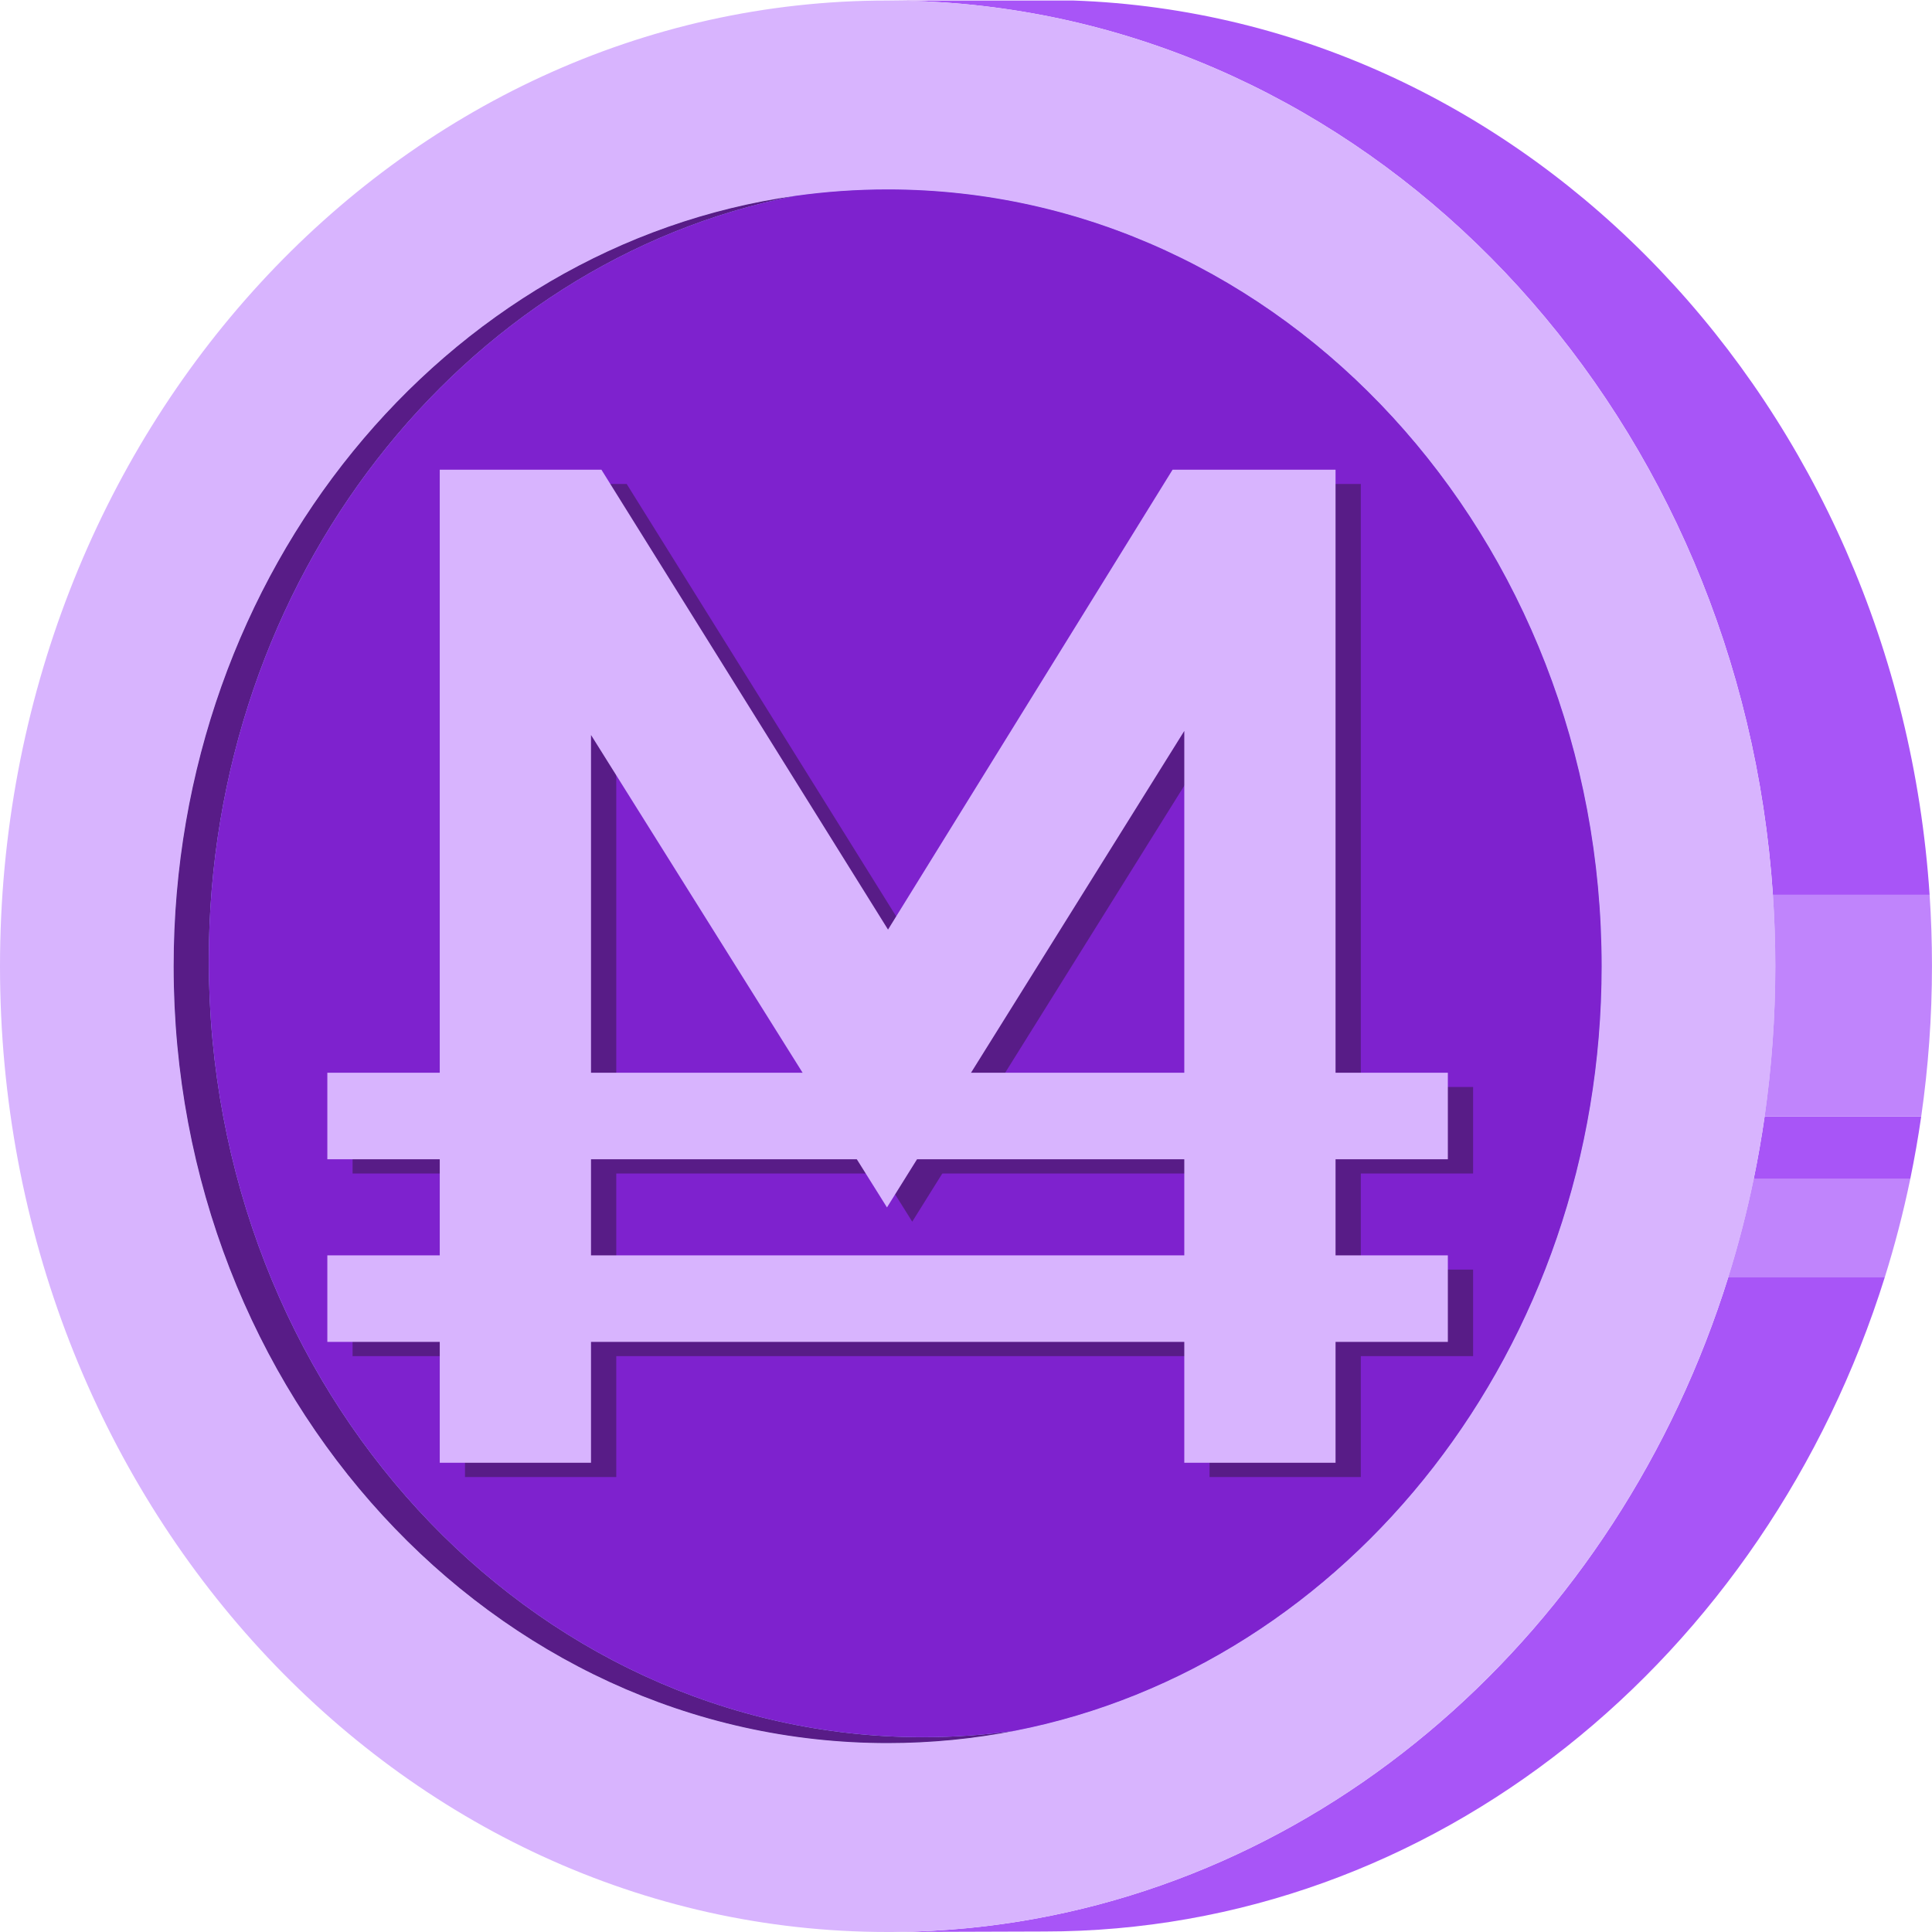
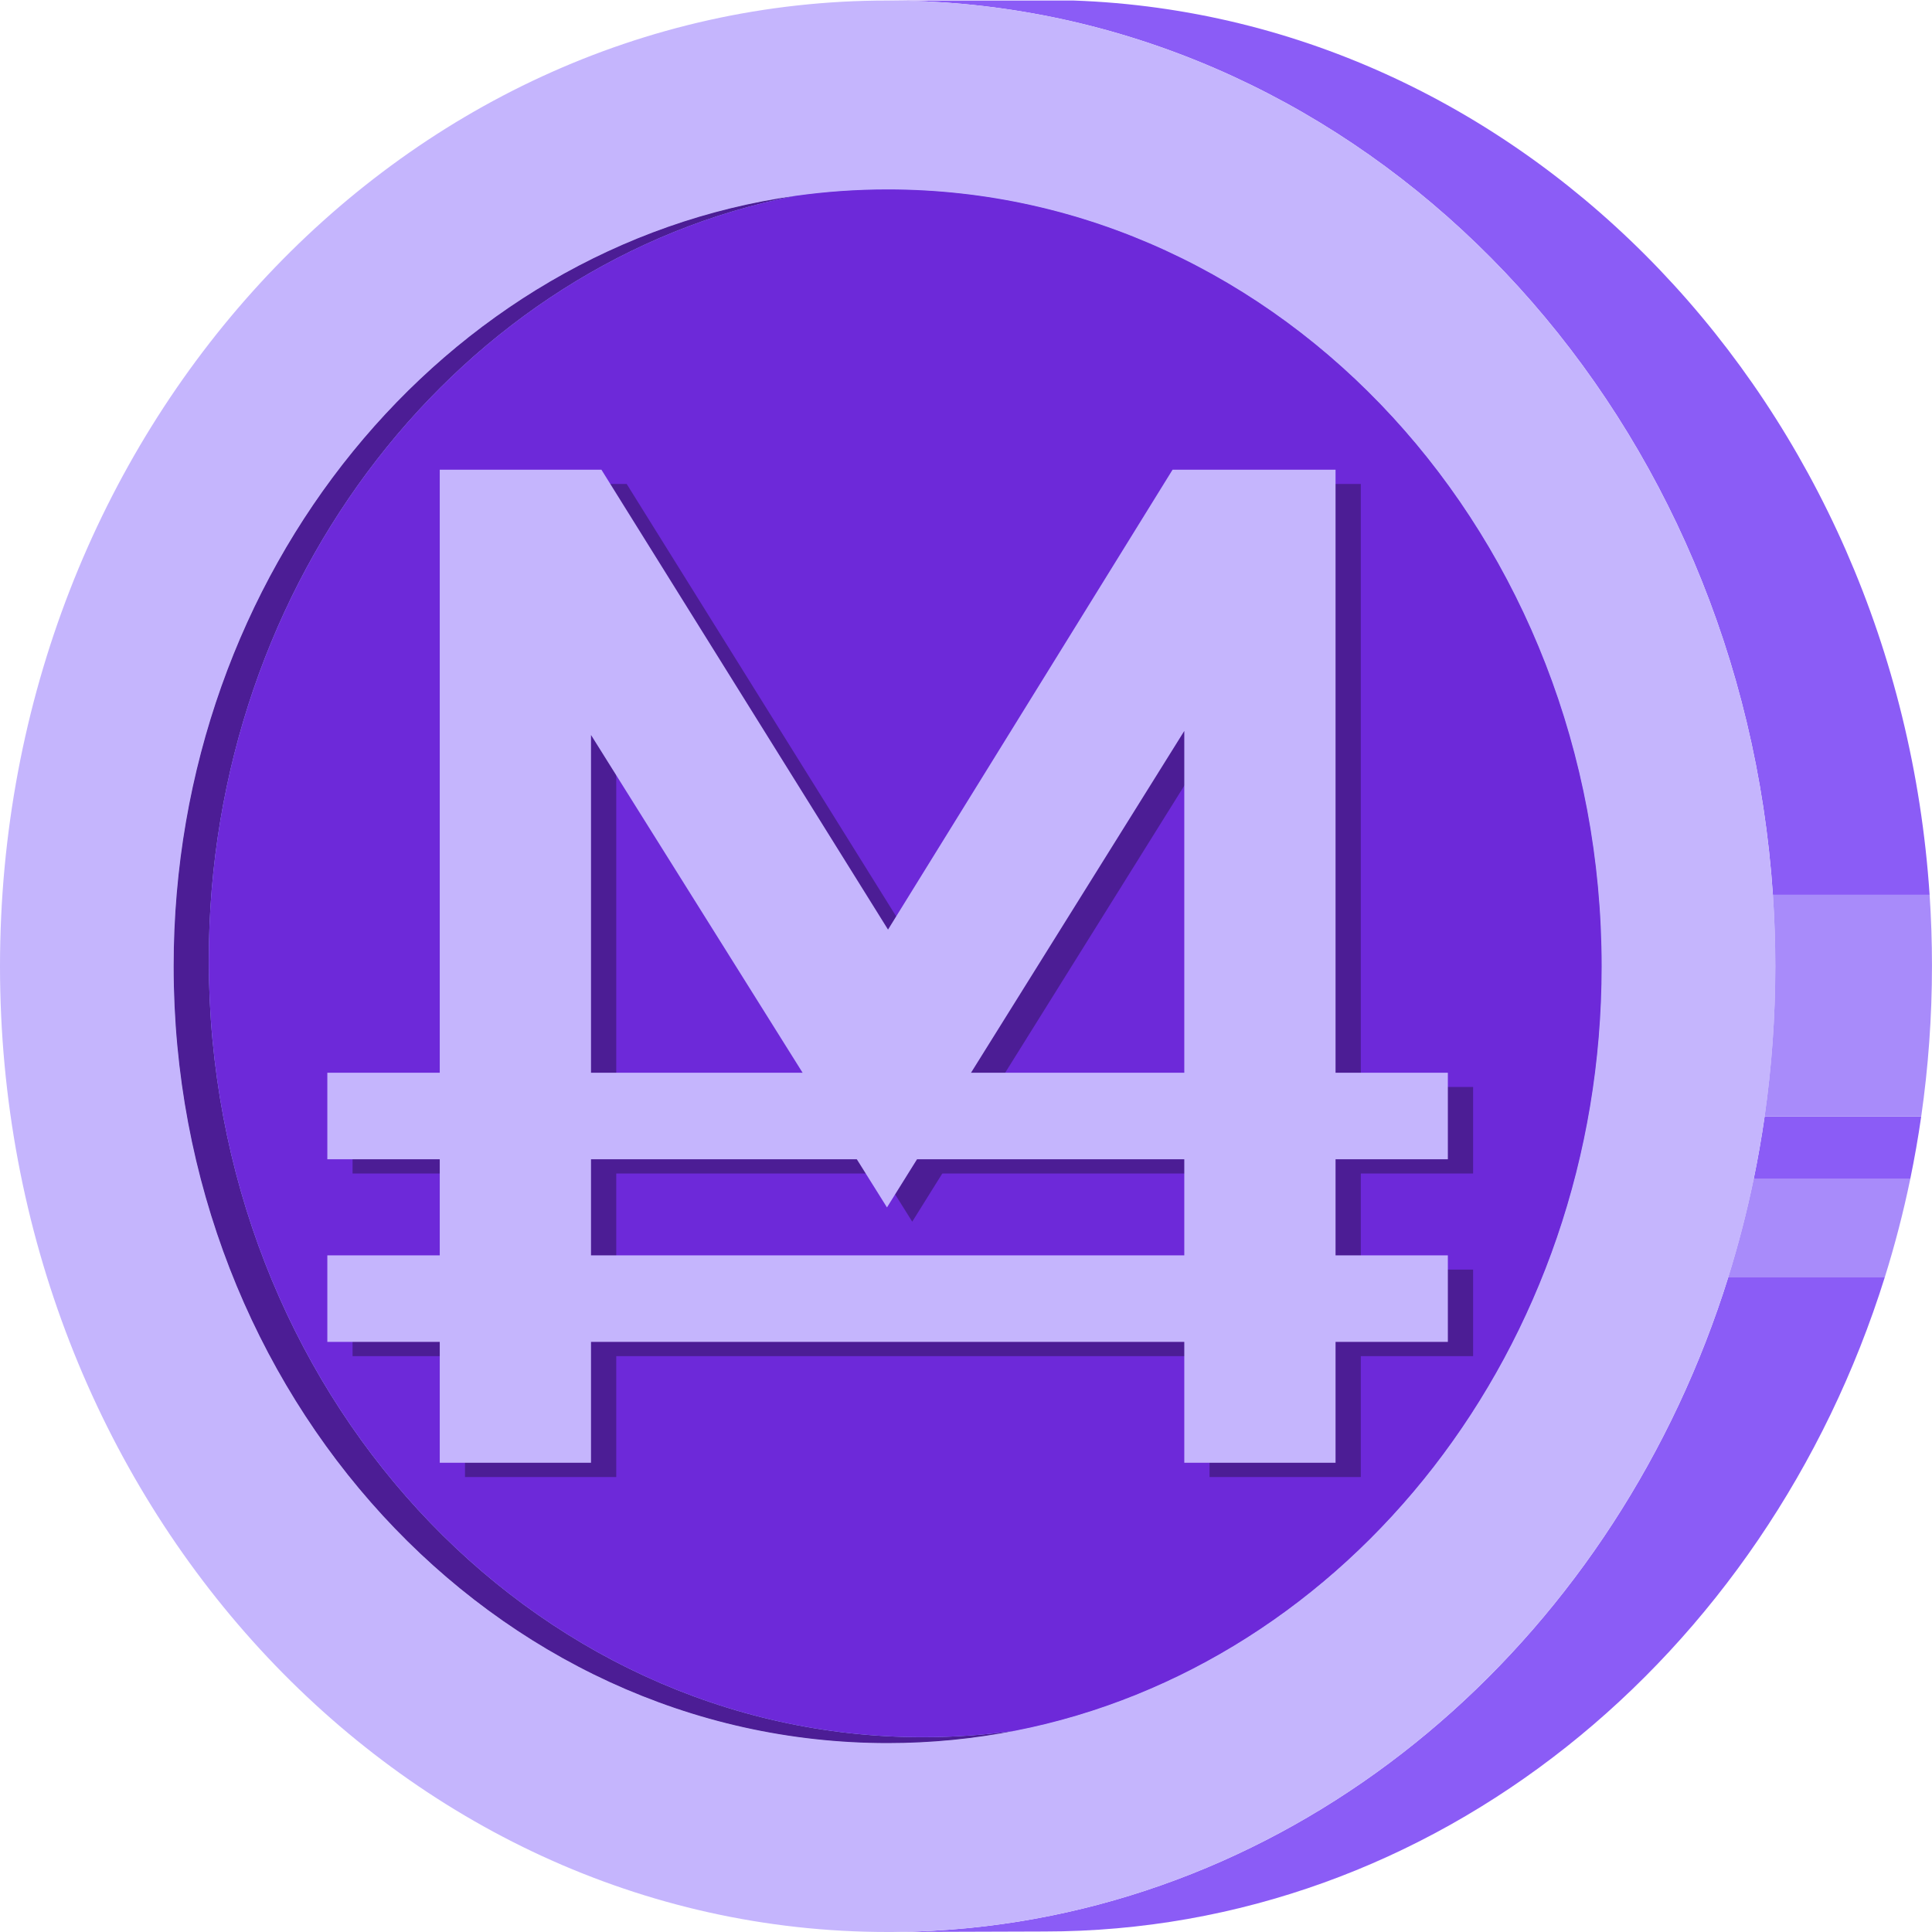
<svg xmlns="http://www.w3.org/2000/svg" id="Layer_3" viewBox="0 0 1500 1500">
  <defs>
    <style>
      .cls-1 {
        fill: none;
      }
      .cls-2 {
-         fill: #d8b4fe;
+         fill: #a88bfa;
      }
      .cls-3 {
-         fill: #c084fc;
+         fill: #a5b4fc;
      }
      .cls-4 {
-         fill: #a5b4fc;
+         fill: #c5b5fd;
      }
      .cls-5 {
-         fill: #7e22ce;
+         fill: #6d29d9;
      }
      .cls-6 {
-         fill: #581c87;
+         fill: #4c1d95;
      }
      .cls-7 {
-         fill: #a855f7;
+         fill: #8b5cf6;
      }
    </style>
  </defs>
-   <path class="cls-4" d="M1243.52,750.2c0,296.35-196.45,542.79-455.4,593.54-32.1,6.3-65.17,9.59-98.95,9.59-306.16,0-554.35-270.04-554.35-603.13,0-306.62,210.28-559.8,482.51-598.12,23.52-3.31,47.5-5.02,71.84-5.02,306.16,0,554.35,270.03,554.35,603.14Z" />
+   <path class="cls-3" d="M1243.52,750.2c0,296.35-196.45,542.79-455.4,593.54-32.1,6.3-65.17,9.59-98.95,9.59-306.16,0-554.35-270.04-554.35-603.13,0-306.62,210.28-559.8,482.51-598.12,23.52-3.31,47.5-5.02,71.84-5.02,306.16,0,554.35,270.03,554.35,603.14Z" />
  <path class="cls-7" d="M1463.44,991.35c-92.4,295.59-349.68,508.26-652.62,508.26l-116.75.37c19.54-.15,38.89-1.18,58.02-3.06,275.37-27.12,504.01-230.47,589.83-505.57h121.53Z" />
  <path class="cls-7" d="M1491.62,866.85c-2.35,16.38-5.2,32.57-8.52,48.59h-121.56c3.31-16,6.15-32.21,8.5-48.59h121.58Z" />
  <path class="cls-7" d="M1498.15,694.77h-121.67C1351.83,327.68,1084.25,33.97,747.91,3.08c-19.37-1.77-38.95-2.68-58.74-2.68h144.2c353.3,12.36,639.42,314.02,664.78,694.38Z" />
-   <path class="cls-4" d="M689.17,147.06c-24.34,0-48.32,1.71-71.84,5.02-258.85,50.83-455.23,297.23-455.23,593.52,0,333.11,248.2,603.14,554.35,603.14,24.28,0,48.21-1.7,71.67-5,258.96-50.75,455.4-297.19,455.4-593.54,0-333.1-248.19-603.14-554.35-603.14Z" />
-   <path class="cls-2" d="M1376.48,694.77C1351.83,327.68,1084.25,33.97,747.91,3.08c-19.37-1.77-38.95-2.68-58.74-2.68C308.55.39,0,336.09,0,750.2s308.55,749.8,689.17,749.8l4.9-.02c19.54-.15,38.89-1.18,58.02-3.06,275.37-27.12,504.01-230.47,589.83-505.57,7.73-24.75,14.3-50.08,19.64-75.92,3.31-16,6.15-32.21,8.5-48.59,5.46-38.01,8.3-76.97,8.3-116.65,0-18.64-.62-37.13-1.86-55.43ZM788.12,1343.75c-32.1,6.3-65.17,9.59-98.95,9.59-306.16,0-554.35-270.04-554.35-603.13,0-306.62,210.28-559.8,482.51-598.12,23.52-3.31,47.5-5.02,71.84-5.02,306.16,0,554.35,270.03,554.35,603.14,0,296.35-196.45,542.79-455.4,593.54Z" />
+   <path class="cls-3" d="M689.17,147.06c-24.34,0-48.32,1.71-71.84,5.02-258.85,50.83-455.23,297.23-455.23,593.52,0,333.11,248.2,603.14,554.35,603.14,24.28,0,48.21-1.7,71.67-5,258.96-50.75,455.4-297.19,455.4-593.54,0-333.1-248.19-603.14-554.35-603.14Z" />
+   <path class="cls-4" d="M1376.48,694.77C1351.83,327.68,1084.25,33.97,747.91,3.08c-19.37-1.77-38.95-2.68-58.74-2.68C308.55.39,0,336.09,0,750.2s308.55,749.8,689.17,749.8l4.9-.02c19.54-.15,38.89-1.18,58.02-3.06,275.37-27.12,504.01-230.47,589.83-505.57,7.73-24.75,14.3-50.08,19.64-75.92,3.31-16,6.15-32.21,8.5-48.59,5.46-38.01,8.3-76.97,8.3-116.65,0-18.64-.62-37.13-1.86-55.43ZM788.12,1343.75c-32.1,6.3-65.17,9.59-98.95,9.59-306.16,0-554.35-270.04-554.35-603.13,0-306.62,210.28-559.8,482.51-598.12,23.52-3.31,47.5-5.02,71.84-5.02,306.16,0,554.35,270.03,554.35,603.14,0,296.35-196.45,542.79-455.4,593.54Z" />
  <path class="cls-6" d="M788.12,1343.75c-32.1,6.3-65.17,9.59-98.95,9.59-306.16,0-554.35-270.04-554.35-603.13,0-306.62,210.28-559.8,482.51-598.12-258.85,50.83-455.23,297.23-455.23,593.52,0,333.11,248.2,603.14,554.35,603.14,24.28,0,48.21-1.7,71.67-5Z" />
  <path class="cls-5" d="M1243.52,750.2c0,296.35-196.45,542.79-455.4,593.54-23.46,3.3-47.39,5-71.67,5-306.15,0-554.35-270.03-554.35-603.14,0-296.29,196.38-542.69,455.23-593.52,23.52-3.31,47.5-5.02,71.84-5.02,306.16,0,554.35,270.03,554.35,603.14Z" />
  <polygon class="cls-6" points="1056.52 375.75 1056.52 1146.76 939.09 1146.76 939.09 578.56 708.26 948.5 478.46 581.7 478.46 1146.76 361.02 1146.76 361.02 375.75 486.55 375.75 709.06 732.79 929.98 375.75 1056.52 375.75" />
  <rect class="cls-6" x="675.18" y="442.59" width="67.18" height="869.97" transform="translate(-168.85 1586.29) rotate(-90)" />
  <rect class="cls-6" x="675.18" y="584.39" width="67.18" height="869.97" transform="translate(-310.65 1728.08) rotate(-90)" />
-   <polygon class="cls-2" points="1036.92 364.69 1036.92 1135.7 919.48 1135.7 919.48 567.5 688.65 937.44 458.86 570.64 458.86 1135.7 341.42 1135.7 341.42 364.69 466.95 364.69 689.46 721.73 910.37 364.69 1036.92 364.69" />
-   <rect class="cls-2" x="655.58" y="431.53" width="67.18" height="869.97" transform="translate(-177.39 1555.63) rotate(-90)" />
-   <rect class="cls-2" x="655.58" y="573.33" width="67.18" height="869.97" transform="translate(-319.19 1697.42) rotate(-90)" />
+   <polygon class="cls-4" points="1036.92 364.69 1036.92 1135.7 919.48 1135.7 919.48 567.5 688.65 937.44 458.86 570.64 458.86 1135.7 341.42 1135.7 341.42 364.69 466.95 364.69 689.46 721.73 910.37 364.69 1036.92 364.69" />
+   <rect class="cls-4" x="655.58" y="431.53" width="67.18" height="869.97" transform="translate(-177.39 1555.63) rotate(-90)" />
+   <rect class="cls-4" x="655.58" y="573.33" width="67.18" height="869.97" transform="translate(-319.19 1697.42) rotate(-90)" />
  <line class="cls-1" x1="689.17" y1="1500" x2="694.07" y2="1499.98" />
-   <path class="cls-3" d="M1499.98,749.81c0,39.82-2.86,78.91-8.36,117.04h-121.58c5.46-38.01,8.3-76.97,8.3-116.65,0-18.64-.62-37.13-1.86-55.43h121.67c1.22,18.17,1.83,36.53,1.83,55.03Z" />
-   <path class="cls-3" d="M1483.11,915.43c-5.35,25.83-11.93,51.17-19.67,75.92h-121.53c7.73-24.75,14.3-50.08,19.64-75.92h121.56Z" />
+   <path class="cls-2" d="M1499.98,749.81c0,39.82-2.86,78.91-8.36,117.04h-121.58c5.46-38.01,8.3-76.97,8.3-116.65,0-18.64-.62-37.13-1.86-55.43h121.67c1.22,18.17,1.83,36.53,1.83,55.03Z" />
+   <path class="cls-2" d="M1483.11,915.43c-5.35,25.83-11.93,51.17-19.67,75.92h-121.53c7.73-24.75,14.3-50.08,19.64-75.92h121.56Z" />
</svg>
